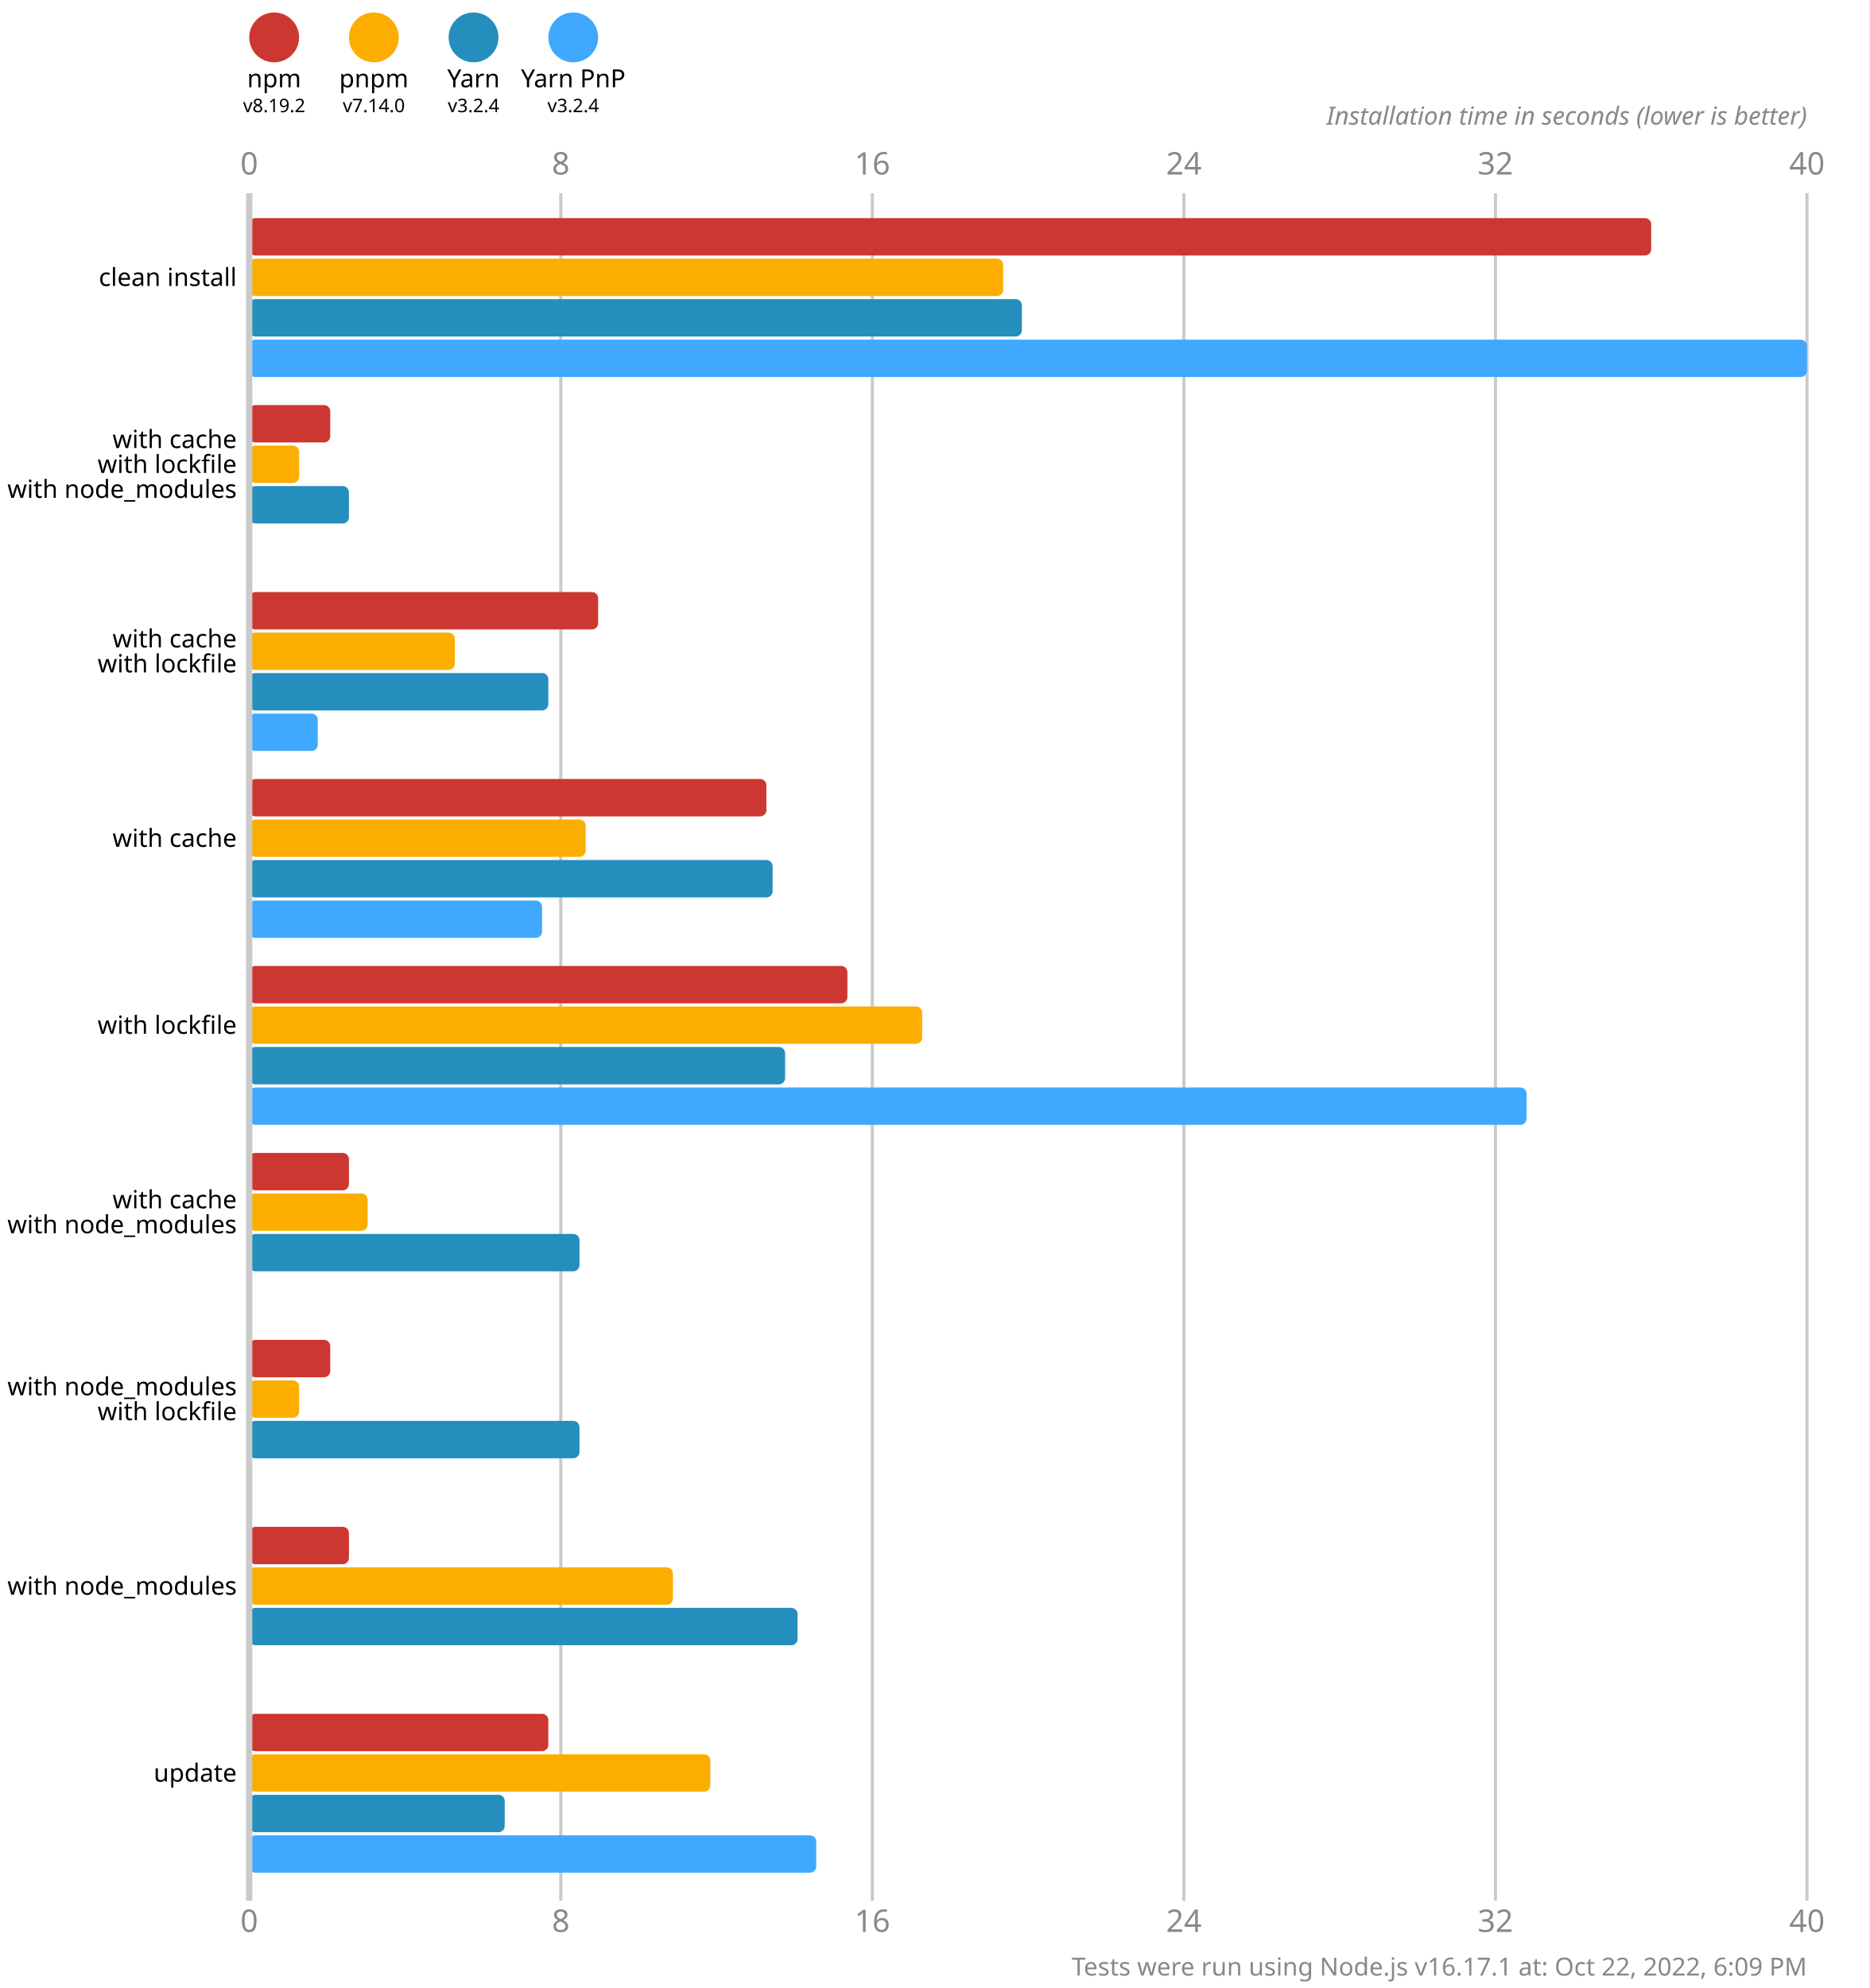
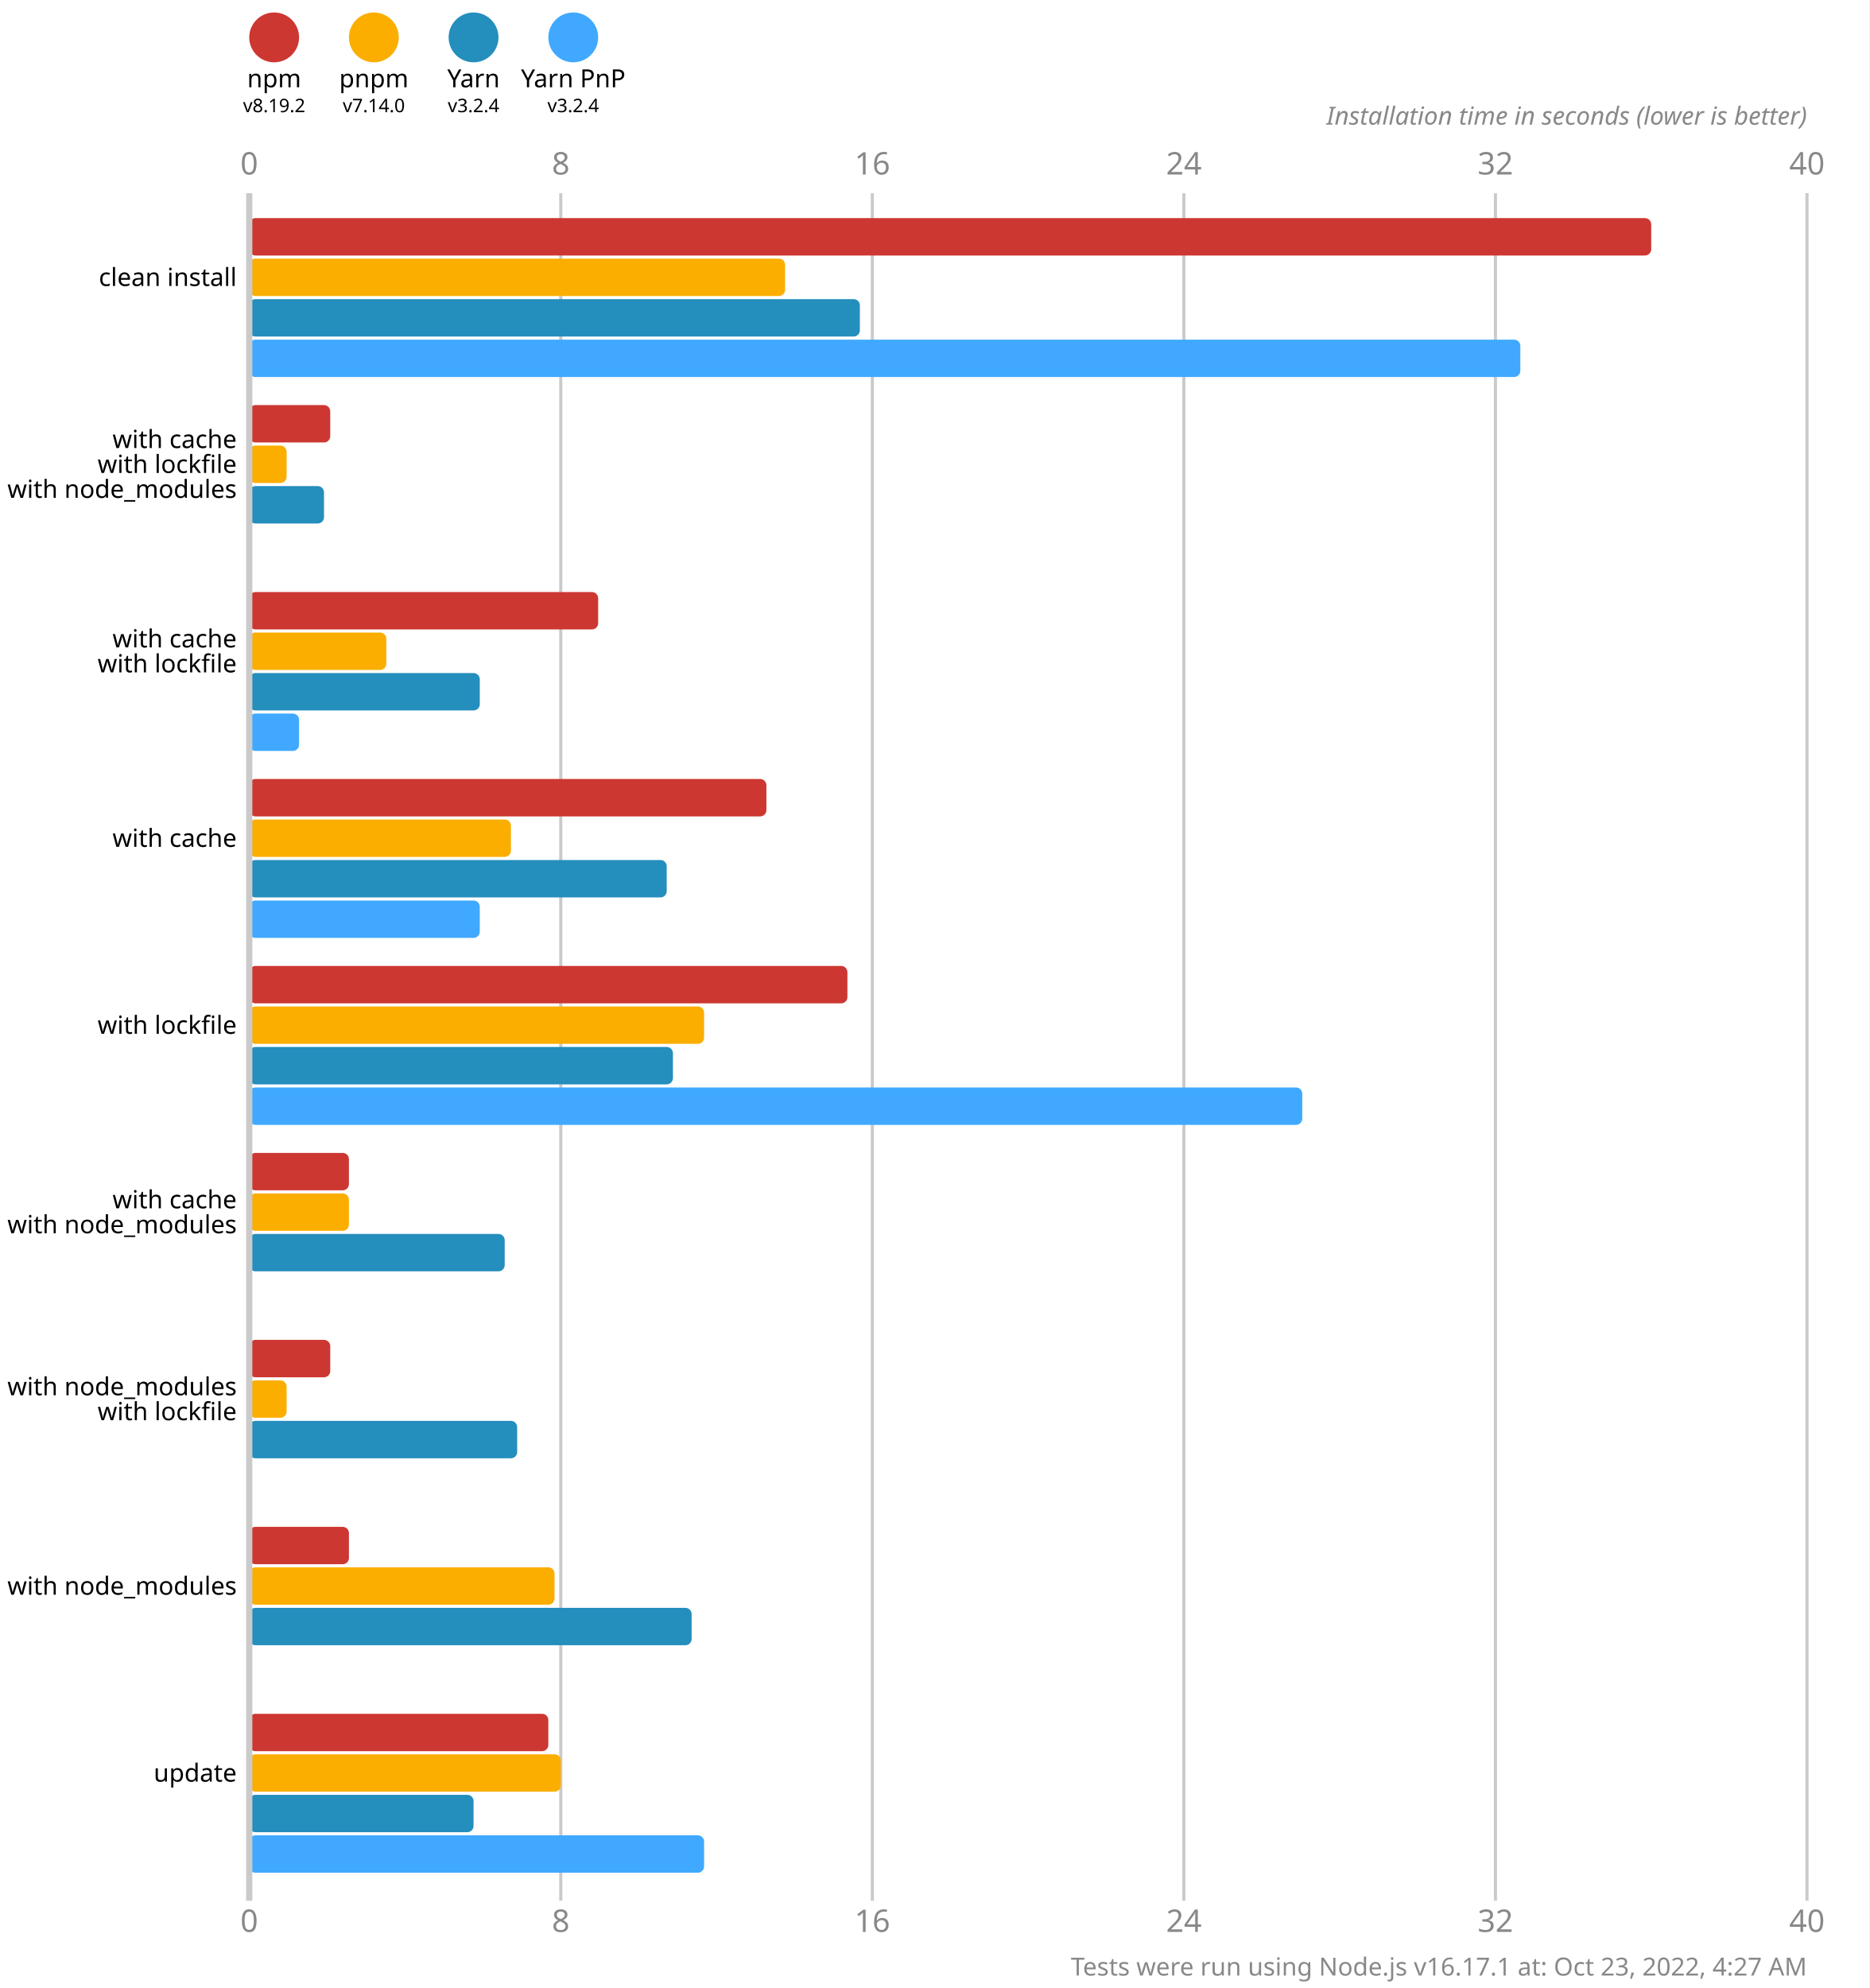
<svg xmlns="http://www.w3.org/2000/svg" version="1.1" viewBox="0 0 300 319">
  <style>
    .font { font-family: sans-serif; }
    .s3 { font-size: 3px; }
    .s4 { font-size: 4px; }
    .s5 { font-size: 5px; }
    .line { stroke: #cacaca; }
    .width { stroke-width: 0.5; }
    .text { fill: #888; }
  </style>
  <rect x="0" y="0" width="300" height="319" fill="#fff" />
  <circle cx="44" cy="6" r="4" fill="#cd3731" />
  <text x="44" y="14" class="font s4" text-anchor="middle">npm</text>
  <text x="44" y="18" class="font s3" text-anchor="middle">v8.19.2</text>
  <circle cx="60" cy="6" r="4" fill="#fbae00" />
  <text x="60" y="14" class="font s4" text-anchor="middle">pnpm</text>
  <text x="60" y="18" class="font s3" text-anchor="middle">v7.14.0</text>
  <circle cx="76" cy="6" r="4" fill="#248ebd" />
  <text x="76" y="14" class="font s4" text-anchor="middle">Yarn</text>
  <text x="76" y="18" class="font s3" text-anchor="middle">v3.2.4</text>
  <circle cx="92" cy="6" r="4" fill="#40a9ff" />
  <text x="92" y="14" class="font s4" text-anchor="middle">Yarn PnP</text>
  <text x="92" y="18" class="font s3" text-anchor="middle">v3.2.4</text>
  <text x="40" y="28" class="font s5 text" text-anchor="middle">0</text>
  <text x="40" y="310" class="font s5 text" text-anchor="middle">0</text>
  <line x1="90" y1="31" x2="90" y2="305" class="line width" />
  <text x="90" y="28" class="font s5 text" text-anchor="middle">8</text>
  <text x="90" y="310" class="font s5 text" text-anchor="middle">8</text>
  <line x1="140" y1="31" x2="140" y2="305" class="line width" />
  <text x="140" y="28" class="font s5 text" text-anchor="middle">16</text>
  <text x="140" y="310" class="font s5 text" text-anchor="middle">16</text>
  <line x1="190" y1="31" x2="190" y2="305" class="line width" />
  <text x="190" y="28" class="font s5 text" text-anchor="middle">24</text>
  <text x="190" y="310" class="font s5 text" text-anchor="middle">24</text>
  <line x1="240" y1="31" x2="240" y2="305" class="line width" />
  <text x="240" y="28" class="font s5 text" text-anchor="middle">32</text>
  <text x="240" y="310" class="font s5 text" text-anchor="middle">32</text>
  <line x1="290" y1="31" x2="290" y2="305" class="line width" />
  <text x="290" y="28" class="font s5 text" text-anchor="middle">40</text>
  <text x="290" y="310" class="font s5 text" text-anchor="middle">40</text>
  <text x="290" y="20" class="font s4 text" font-style="italic" text-anchor="end">Installation time in seconds (lower is better)</text>
  <rect x="40" y="35" width="225" height="6" fill="#cd3731" rx="1" ry="1" />
-   <rect x="40" y="41.5" width="121" height="6" fill="#fbae00" rx="1" ry="1" />
-   <rect x="40" y="48" width="124" height="6" fill="#248ebd" rx="1" ry="1" />
-   <rect x="40" y="54.5" width="250" height="6" fill="#40a9ff" rx="1" ry="1" />
+   <rect x="40" y="41.5" width="86" height="6" fill="#fbae00" rx="1" ry="1" />
+   <rect x="40" y="48" width="98" height="6" fill="#248ebd" rx="1" ry="1" />
+   <rect x="40" y="54.5" width="204" height="6" fill="#40a9ff" rx="1" ry="1" />
  <rect x="40" y="65" width="13" height="6" fill="#cd3731" rx="1" ry="1" />
-   <rect x="40" y="71.5" width="8" height="6" fill="#fbae00" rx="1" ry="1" />
-   <rect x="40" y="78" width="16" height="6" fill="#248ebd" rx="1" ry="1" />
+   <rect x="40" y="71.5" width="6" height="6" fill="#fbae00" rx="1" ry="1" />
+   <rect x="40" y="78" width="12" height="6" fill="#248ebd" rx="1" ry="1" />
  <rect x="40" y="84.5" width="0" height="6" fill="#40a9ff" rx="1" ry="1" />
  <rect x="40" y="95" width="56" height="6" fill="#cd3731" rx="1" ry="1" />
-   <rect x="40" y="101.5" width="33" height="6" fill="#fbae00" rx="1" ry="1" />
-   <rect x="40" y="108" width="48" height="6" fill="#248ebd" rx="1" ry="1" />
-   <rect x="40" y="114.5" width="11" height="6" fill="#40a9ff" rx="1" ry="1" />
+   <rect x="40" y="101.5" width="22" height="6" fill="#fbae00" rx="1" ry="1" />
+   <rect x="40" y="108" width="37" height="6" fill="#248ebd" rx="1" ry="1" />
+   <rect x="40" y="114.5" width="8" height="6" fill="#40a9ff" rx="1" ry="1" />
  <rect x="40" y="125" width="83" height="6" fill="#cd3731" rx="1" ry="1" />
-   <rect x="40" y="131.5" width="54" height="6" fill="#fbae00" rx="1" ry="1" />
-   <rect x="40" y="138" width="84" height="6" fill="#248ebd" rx="1" ry="1" />
-   <rect x="40" y="144.5" width="47" height="6" fill="#40a9ff" rx="1" ry="1" />
+   <rect x="40" y="131.5" width="42" height="6" fill="#fbae00" rx="1" ry="1" />
+   <rect x="40" y="138" width="67" height="6" fill="#248ebd" rx="1" ry="1" />
+   <rect x="40" y="144.5" width="37" height="6" fill="#40a9ff" rx="1" ry="1" />
  <rect x="40" y="155" width="96" height="6" fill="#cd3731" rx="1" ry="1" />
-   <rect x="40" y="161.5" width="108" height="6" fill="#fbae00" rx="1" ry="1" />
-   <rect x="40" y="168" width="86" height="6" fill="#248ebd" rx="1" ry="1" />
-   <rect x="40" y="174.5" width="205" height="6" fill="#40a9ff" rx="1" ry="1" />
+   <rect x="40" y="161.5" width="73" height="6" fill="#fbae00" rx="1" ry="1" />
+   <rect x="40" y="168" width="68" height="6" fill="#248ebd" rx="1" ry="1" />
+   <rect x="40" y="174.5" width="169" height="6" fill="#40a9ff" rx="1" ry="1" />
  <rect x="40" y="185" width="16" height="6" fill="#cd3731" rx="1" ry="1" />
-   <rect x="40" y="191.5" width="19" height="6" fill="#fbae00" rx="1" ry="1" />
-   <rect x="40" y="198" width="53" height="6" fill="#248ebd" rx="1" ry="1" />
+   <rect x="40" y="191.5" width="16" height="6" fill="#fbae00" rx="1" ry="1" />
+   <rect x="40" y="198" width="41" height="6" fill="#248ebd" rx="1" ry="1" />
  <rect x="40" y="204.5" width="0" height="6" fill="#40a9ff" rx="1" ry="1" />
  <rect x="40" y="215" width="13" height="6" fill="#cd3731" rx="1" ry="1" />
-   <rect x="40" y="221.5" width="8" height="6" fill="#fbae00" rx="1" ry="1" />
-   <rect x="40" y="228" width="53" height="6" fill="#248ebd" rx="1" ry="1" />
+   <rect x="40" y="221.5" width="6" height="6" fill="#fbae00" rx="1" ry="1" />
+   <rect x="40" y="228" width="43" height="6" fill="#248ebd" rx="1" ry="1" />
  <rect x="40" y="234.5" width="0" height="6" fill="#40a9ff" rx="1" ry="1" />
  <rect x="40" y="245" width="16" height="6" fill="#cd3731" rx="1" ry="1" />
-   <rect x="40" y="251.5" width="68" height="6" fill="#fbae00" rx="1" ry="1" />
-   <rect x="40" y="258" width="88" height="6" fill="#248ebd" rx="1" ry="1" />
+   <rect x="40" y="251.5" width="49" height="6" fill="#fbae00" rx="1" ry="1" />
+   <rect x="40" y="258" width="71" height="6" fill="#248ebd" rx="1" ry="1" />
  <rect x="40" y="264.5" width="0" height="6" fill="#40a9ff" rx="1" ry="1" />
  <rect x="40" y="275" width="48" height="6" fill="#cd3731" rx="1" ry="1" />
-   <rect x="40" y="281.5" width="74" height="6" fill="#fbae00" rx="1" ry="1" />
-   <rect x="40" y="288" width="41" height="6" fill="#248ebd" rx="1" ry="1" />
-   <rect x="40" y="294.5" width="91" height="6" fill="#40a9ff" rx="1" ry="1" />
+   <rect x="40" y="281.5" width="50" height="6" fill="#fbae00" rx="1" ry="1" />
+   <rect x="40" y="288" width="36" height="6" fill="#248ebd" rx="1" ry="1" />
+   <rect x="40" y="294.5" width="73" height="6" fill="#40a9ff" rx="1" ry="1" />
  <line x1="40" y1="31" x2="40" y2="305" class="line" />
  <text x="38" y="44.5" class="font s4" dominant-baseline="middle" text-anchor="end">clean install</text>
  <text x="38" y="70.5" class="font s4" dominant-baseline="middle" text-anchor="end">with cache</text>
  <text x="38" y="74.5" class="font s4" dominant-baseline="middle" text-anchor="end">with lockfile</text>
  <text x="38" y="78.5" class="font s4" dominant-baseline="middle" text-anchor="end">with node_modules</text>
  <text x="38" y="102.5" class="font s4" dominant-baseline="middle" text-anchor="end">with cache</text>
  <text x="38" y="106.5" class="font s4" dominant-baseline="middle" text-anchor="end">with lockfile</text>
  <text x="38" y="134.5" class="font s4" dominant-baseline="middle" text-anchor="end">with cache</text>
  <text x="38" y="164.5" class="font s4" dominant-baseline="middle" text-anchor="end">with lockfile</text>
  <text x="38" y="192.5" class="font s4" dominant-baseline="middle" text-anchor="end">with cache</text>
  <text x="38" y="196.5" class="font s4" dominant-baseline="middle" text-anchor="end">with node_modules</text>
  <text x="38" y="222.5" class="font s4" dominant-baseline="middle" text-anchor="end">with node_modules</text>
  <text x="38" y="226.5" class="font s4" dominant-baseline="middle" text-anchor="end">with lockfile</text>
  <text x="38" y="254.5" class="font s4" dominant-baseline="middle" text-anchor="end">with node_modules</text>
  <text x="38" y="284.5" class="font s4" dominant-baseline="middle" text-anchor="end">update</text>
-   <text x="290" y="317" class="font s4 text" text-anchor="end">Tests were run using Node.js v16.17.1 at: Oct 22, 2022, 6:09 PM</text>
+   <text x="290" y="317" class="font s4 text" text-anchor="end">Tests were run using Node.js v16.17.1 at: Oct 23, 2022, 4:27 AM</text>
</svg>
